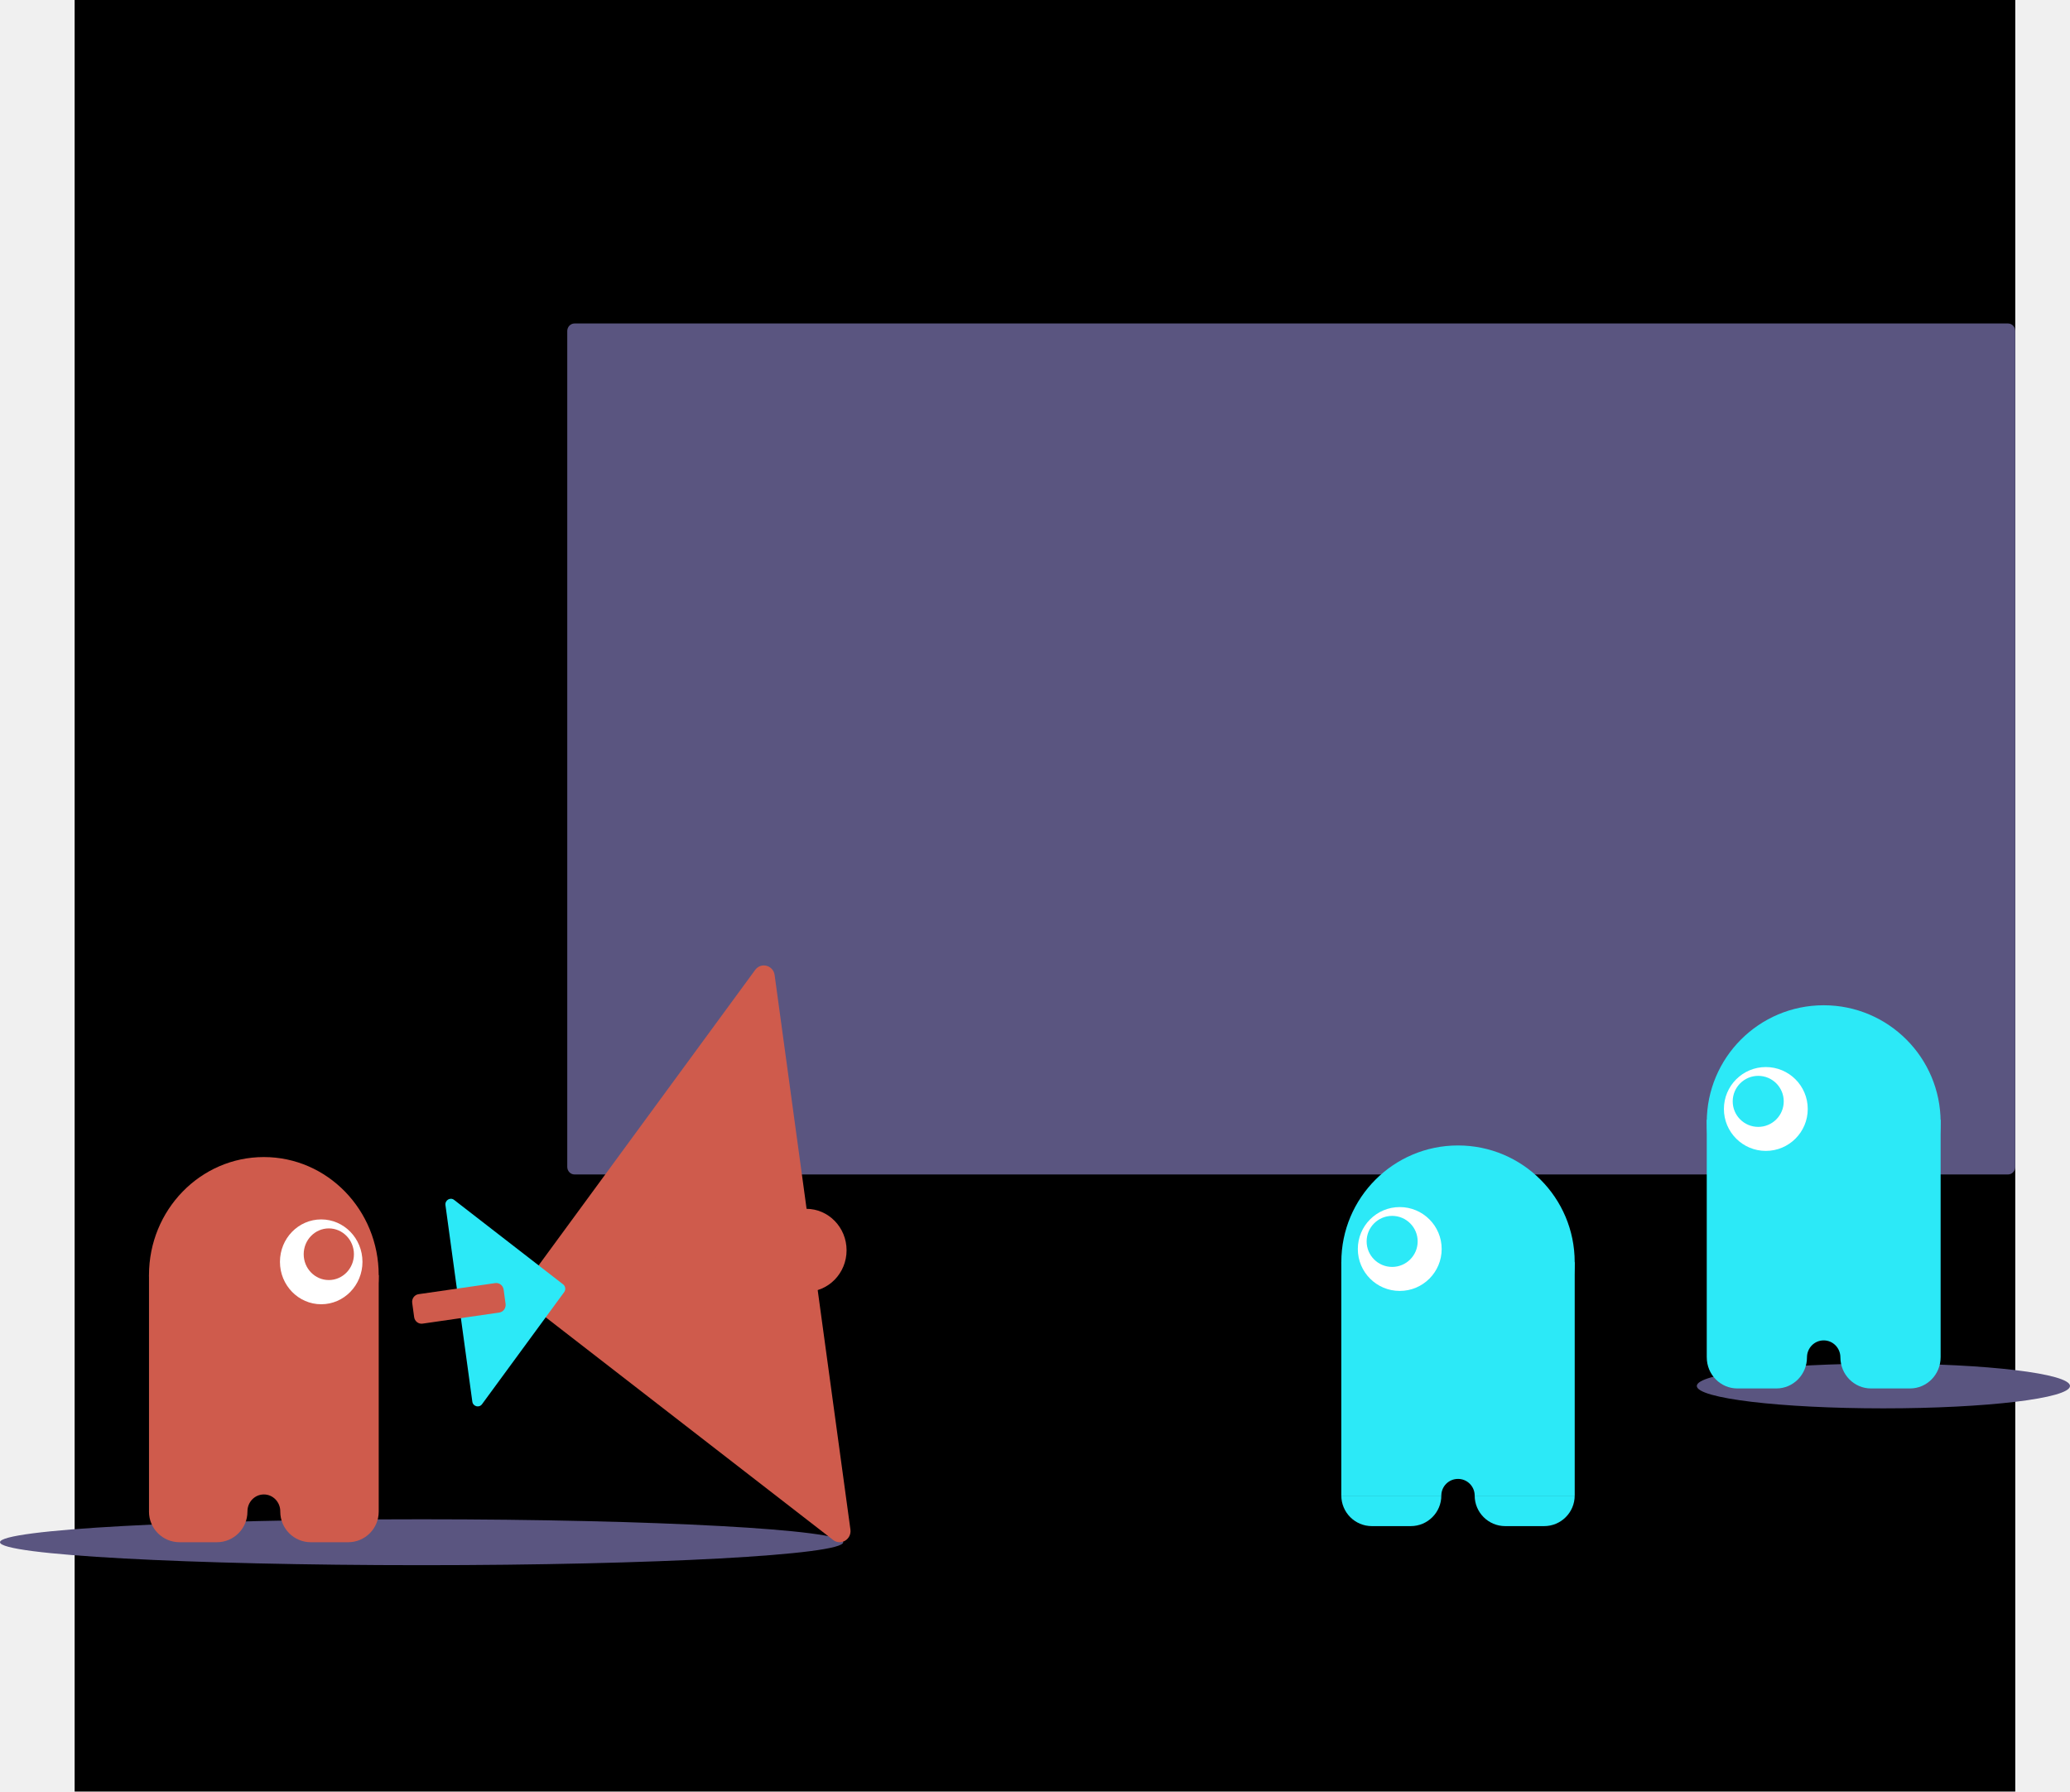
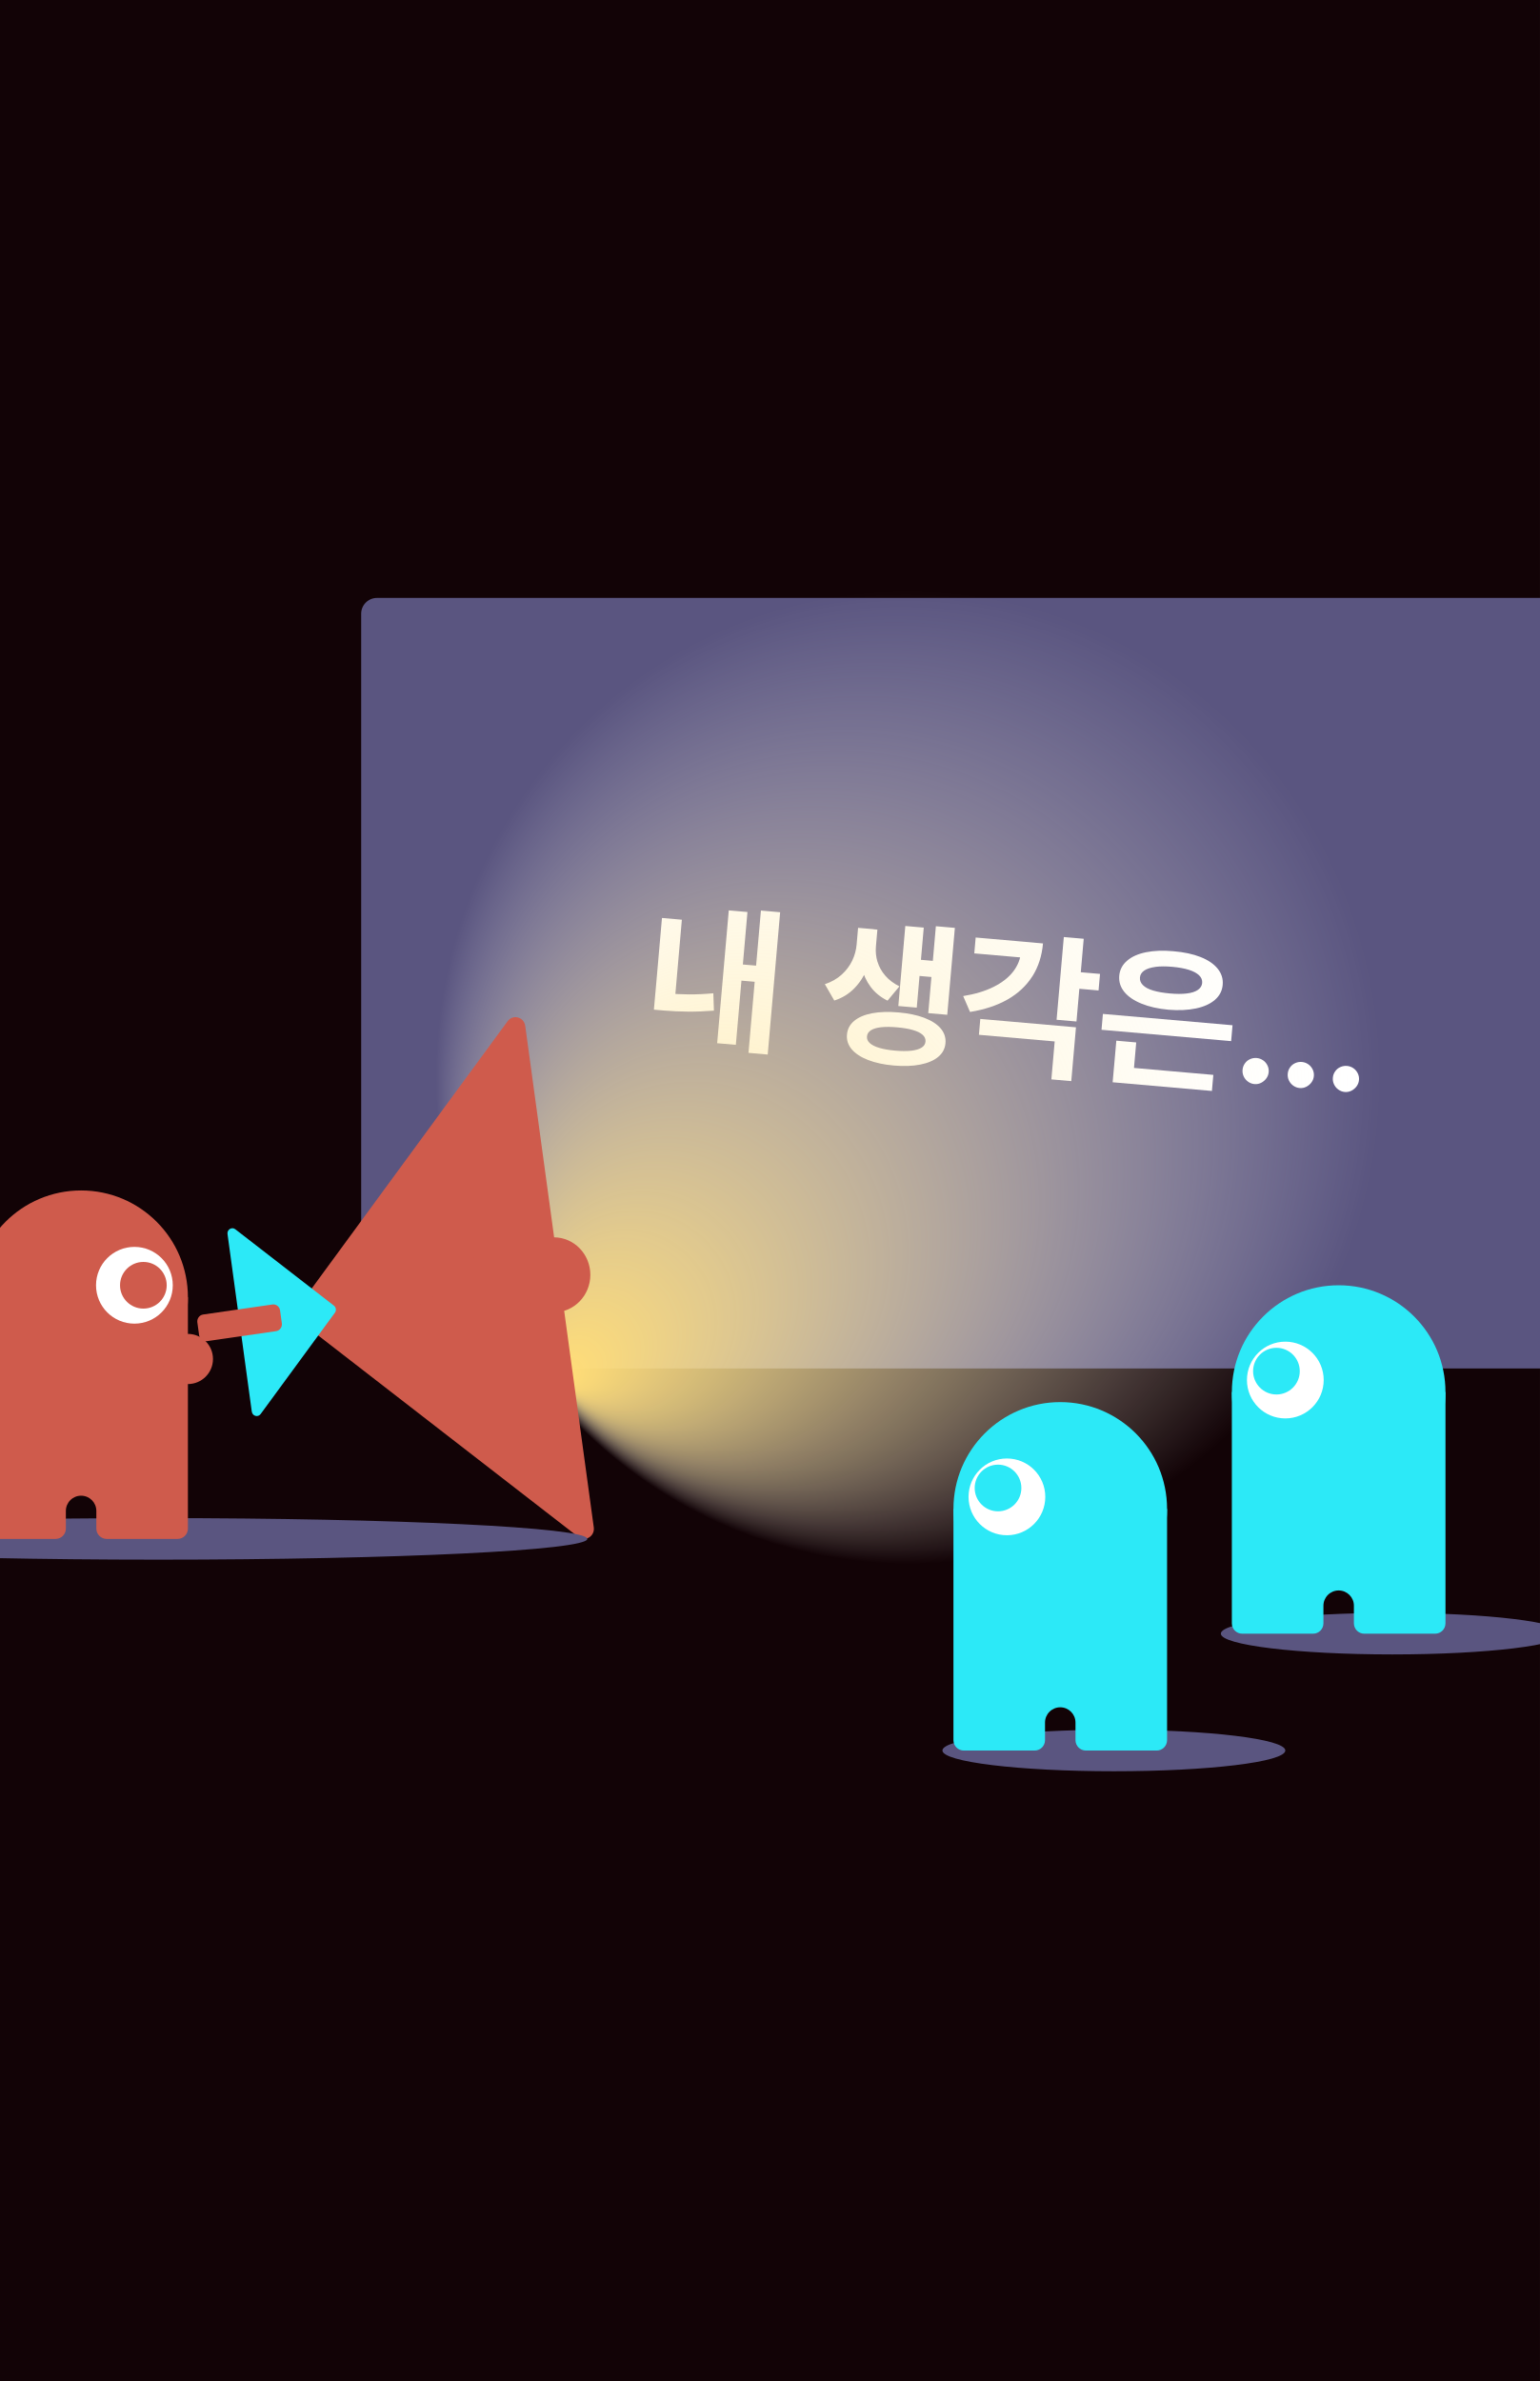
- <svg xmlns="http://www.w3.org/2000/svg" width="416" height="360" viewBox="0 0 416 360" fill="none">
-   <rect x="15" width="390" height="360" fill="black" />
-   <path d="M403.545 65H115.455C114.651 65 114 65.684 114 66.527V234.473C114 235.316 114.651 236 115.455 236H403.545C404.349 236 405 235.316 405 234.473V66.527C405 65.684 404.349 65 403.545 65Z" fill="#5A5580" />
-   <path d="M84.73 314.512C131.526 314.512 169.461 312.448 169.461 309.9C169.461 307.353 131.526 305.289 84.73 305.289C37.935 305.289 0 307.353 0 309.9C0 312.448 37.935 314.512 84.73 314.512Z" fill="#5A5580" />
-   <path d="M155.675 195.936L170.905 307.337C171.176 309.316 168.983 310.646 167.428 309.442L105.627 261.569C104.664 260.824 104.47 259.414 105.196 258.424L151.766 194.897C152.935 193.299 155.403 193.953 155.675 195.936Z" fill="#CF5B4C" />
-   <path d="M162.025 259.571C166.503 259.571 170.133 255.839 170.133 251.237C170.133 246.634 166.503 242.903 162.025 242.903C157.547 242.903 153.917 246.634 153.917 251.237C153.917 255.839 157.547 259.571 162.025 259.571Z" fill="#CF5B4C" />
-   <path d="M162.025 256.307C164.749 256.307 166.958 254.037 166.958 251.237C166.958 248.437 164.749 246.166 162.025 246.166C159.301 246.166 157.092 248.437 157.092 251.237C157.092 254.037 159.301 256.307 162.025 256.307Z" fill="#CF5B4C" />
-   <path d="M139.707 262.795C144.185 262.795 147.815 259.064 147.815 254.462C147.815 249.859 144.185 246.128 139.707 246.128C135.229 246.128 131.599 249.859 131.599 254.462C131.599 259.064 135.229 262.795 139.707 262.795Z" fill="#CF5B4C" />
-   <path d="M139.707 259.532C142.431 259.532 144.64 257.262 144.64 254.462C144.64 251.662 142.431 249.391 139.707 249.391C136.982 249.391 134.774 251.662 134.774 254.462C134.774 257.262 136.982 259.532 139.707 259.532Z" fill="#CF5B4C" />
-   <path d="M94.921 281.641L89.522 242.166C89.388 241.176 90.485 240.511 91.26 241.111L113.162 258.077C113.644 258.451 113.739 259.154 113.376 259.647L96.874 282.16C96.289 282.959 95.055 282.63 94.921 281.641Z" fill="#2CE9F7" />
-   <path d="M84.929 265.974L100.324 263.751C101.145 263.632 101.718 262.849 101.604 262.004L101.214 259.146C101.099 258.302 100.339 257.71 99.514 257.832L84.119 260.056C83.297 260.174 82.724 260.958 82.839 261.802L83.229 264.66C83.343 265.504 84.104 266.097 84.929 265.974Z" fill="#CF5B4C" />
-   <path d="M53.024 279.959C65.772 279.959 76.106 269.336 76.106 256.231C76.106 243.126 65.772 232.503 53.024 232.503C40.276 232.503 29.941 243.126 29.941 256.231C29.941 269.336 40.276 279.959 53.024 279.959Z" fill="#CF5B4C" />
-   <path d="M76.11 256.231V303.688H56.325C56.325 301.815 54.85 300.298 53.028 300.298C51.205 300.298 49.73 301.815 49.73 303.688H29.945V256.231H76.114H76.11ZM49.726 303.76V303.688H29.941V303.76C29.941 307.153 32.692 309.9 36.081 309.9H43.586C46.979 309.9 49.726 307.149 49.726 303.76ZM76.11 303.76V303.688H56.325V303.76C56.325 307.153 59.076 309.9 62.465 309.9H69.97C73.363 309.9 76.11 307.149 76.11 303.76Z" fill="#CF5B4C" />
-   <path d="M64.552 262.081C69.131 262.081 72.843 258.264 72.843 253.556C72.843 248.848 69.131 245.032 64.552 245.032C59.972 245.032 56.26 248.848 56.26 253.556C56.26 258.264 59.972 262.081 64.552 262.081Z" fill="white" />
-   <path d="M66.08 257.217C68.868 257.217 71.128 254.894 71.128 252.028C71.128 249.162 68.868 246.839 66.08 246.839C63.292 246.839 61.033 249.162 61.033 252.028C61.033 254.894 63.292 257.217 66.08 257.217Z" fill="#CF5B4C" />
-   <path d="M293.01 277.068C305.961 277.068 316.46 266.57 316.46 253.619C316.46 240.668 305.961 230.17 293.01 230.17C280.06 230.17 269.561 240.668 269.561 253.619C269.561 266.57 280.06 277.068 293.01 277.068Z" fill="#2CE9F7" />
-   <path d="M316.464 253.623V300.525H296.361C296.361 298.676 294.863 297.174 293.01 297.174C291.157 297.174 289.659 298.672 289.659 300.525H269.557V253.623H316.46H316.464ZM289.663 300.521H269.561C269.561 303.915 272.312 306.662 275.701 306.662H283.519C286.912 306.662 289.659 303.911 289.659 300.521H289.663ZM316.464 300.521H296.361C296.361 303.915 299.112 306.662 302.502 306.662H310.319C313.712 306.662 316.46 303.911 316.46 300.521H316.464Z" fill="#2CE9F7" />
-   <path d="M281.303 259.404C285.956 259.404 289.728 255.632 289.728 250.979C289.728 246.325 285.956 242.553 281.303 242.553C276.65 242.553 272.878 246.325 272.878 250.979C272.878 255.632 276.65 259.404 281.303 259.404Z" fill="white" />
-   <path d="M279.775 254.578C282.606 254.578 284.902 252.282 284.902 249.45C284.902 246.618 282.606 244.322 279.775 244.322C276.943 244.322 274.647 246.618 274.647 249.45C274.647 252.282 276.943 254.578 279.775 254.578Z" fill="#2CE9F7" />
-   <path d="M378.5 283C399.211 283 416 280.985 416 278.5C416 276.015 399.211 274 378.5 274C357.789 274 341 276.015 341 278.5C341 280.985 357.789 283 378.5 283Z" fill="#5A5580" />
-   <path d="M366.5 249C379.479 249 390 238.479 390 225.5C390 212.521 379.479 202 366.5 202C353.521 202 343 212.521 343 225.5C343 238.479 353.521 249 366.5 249Z" fill="#2CE9F7" />
-   <path d="M390 225V272.752H369.858C369.858 270.869 368.357 269.341 366.5 269.341C364.643 269.341 363.142 270.866 363.142 272.752H343V225H389.996H390ZM363.146 272.748H343.004C343.004 276.203 345.76 279 349.156 279H356.99C360.39 279 363.142 276.199 363.142 272.748H363.146ZM390 272.748H369.858C369.858 276.203 372.614 279 376.01 279H383.844C387.243 279 389.996 276.199 389.996 272.748H390Z" fill="#2CE9F7" />
-   <path d="M354.872 231.266C359.525 231.266 363.297 227.494 363.297 222.841C363.297 218.188 359.525 214.416 354.872 214.416C350.219 214.416 346.447 218.188 346.447 222.841C346.447 227.494 350.219 231.266 354.872 231.266Z" fill="white" />
-   <path d="M353.344 226.44C356.176 226.44 358.471 224.145 358.471 221.313C358.471 218.481 356.176 216.185 353.344 216.185C350.512 216.185 348.216 218.481 348.216 221.313C348.216 224.145 350.512 226.44 353.344 226.44Z" fill="#2CE9F7" />
+ <svg xmlns="http://www.w3.org/2000/svg" id="_레이어_1" data-name="레이어 1" viewBox="0 0 390 603">
+   <defs>
+     <style>
+       .cls-1 {
+         fill: url(#_무제_그라디언트_12);
+       }
+ 
+       .cls-2 {
+         fill: #5a5580;
+       }
+ 
+       .cls-3 {
+         fill: #fff;
+       }
+ 
+       .cls-4 {
+         fill: #2ce9f7;
+       }
+ 
+       .cls-5 {
+         fill: #cf5b4c;
+       }
+ 
+       .cls-6 {
+         fill: #120306;
+       }
+     </style>
+     <radialGradient id="_무제_그라디언트_12" data-name="무제 그라디언트 12" cx="352.39" cy="290.46" fx="239.7" fy="385.64" r="152.6" gradientTransform="translate(-93.21 -39.83) scale(.98 1.01)" gradientUnits="userSpaceOnUse">
+       <stop offset=".01" stop-color="#ffdd78" />
+       <stop offset=".8" stop-color="#fff" stop-opacity="0" />
+     </radialGradient>
+   </defs>
+   <rect class="cls-6" y="0" width="390" height="603" />
+   <rect class="cls-6" y="0" width="390" height="603" />
+   <rect class="cls-2" x="91.47" y="151.43" width="348.48" height="195.15" rx="4" ry="4" />
+   <g>
+     <path class="cls-3" d="M174.52,251.83c1.99.02,4.04-.08,6.14-.28l.15,4.4c-2.3.18-4.5.27-6.59.25-2.09-.02-4.16-.11-6.2-.29l-2.41-.21.38-4.37,2.41.21c2.08.18,4.12.28,6.11.3ZM170.87,253.71l-5.04-.44,1.82-20.79,5.04.44-1.82,20.79ZM186.36,264.61l-4.73-.41,2.94-33.64,4.73.41-2.94,33.64ZM192.47,248.76l-6.11-.53.36-4.09,6.11.53-.36,4.09ZM194.43,267.07l-4.87-.43,3.15-36.04,4.87.43-3.15,36.04Z" />
+     <path class="cls-3" d="M219.49,245.49c-.75,1.87-1.82,3.5-3.21,4.89-1.38,1.39-3.05,2.4-4.99,3.01l-2.39-4.14c1.68-.56,3.1-1.36,4.26-2.42,1.16-1.05,2.05-2.24,2.67-3.54.63-1.31,1-2.67,1.12-4.08l.37-4.23,3.94.34-.37,4.23c-.18,2.08-.65,4.06-1.41,5.93ZM234.1,257.78c1.83.69,3.21,1.59,4.14,2.68.93,1.1,1.33,2.35,1.21,3.74-.12,1.38-.73,2.54-1.84,3.46-1.1.92-2.62,1.57-4.55,1.95-1.93.38-4.16.46-6.69.24-2.52-.22-4.69-.69-6.52-1.4-1.83-.71-3.21-1.62-4.14-2.71-.93-1.1-1.33-2.34-1.21-3.72.12-1.4.73-2.56,1.84-3.48,1.1-.92,2.61-1.56,4.53-1.93,1.92-.36,4.14-.43,6.68-.21,2.53.22,4.71.68,6.55,1.37ZM222.24,243.57c.38,1.27,1.04,2.44,1.96,3.52.93,1.08,2.13,1.98,3.59,2.71l-3.01,3.62c-1.76-.86-3.18-2.02-4.27-3.47-1.09-1.46-1.84-3.09-2.26-4.91-.42-1.82-.54-3.73-.37-5.73l.37-4.23,3.96.35-.37,4.23c-.12,1.34.01,2.65.39,3.92ZM223.18,260.15c-1.13.12-2,.38-2.61.77s-.95.91-1,1.56c-.06.65.18,1.21.72,1.7.54.49,1.34.89,2.43,1.21,1.08.32,2.41.55,4,.69,1.58.14,2.93.14,4.05.02,1.12-.13,1.99-.38,2.61-.77.62-.38.96-.9,1.01-1.55.06-.65-.19-1.22-.73-1.71-.54-.49-1.36-.9-2.46-1.21-1.1-.32-2.42-.54-3.98-.68-1.57-.14-2.92-.15-4.04-.03ZM232.18,255.19l-4.67-.41,1.77-20.27,4.67.41-1.77,20.27ZM237.22,247.55l-5.78-.51.36-4.09,5.78.51-.36,4.09ZM239.9,257l-4.81-.42,1.93-22.01,4.81.42-1.93,22.01Z" />
+     <path class="cls-3" d="M261.45,247.26c-1.52,2.39-3.61,4.34-6.26,5.86-2.66,1.51-5.83,2.57-9.52,3.16l-1.74-4.02c3.02-.49,5.6-1.27,7.73-2.34,2.13-1.07,3.78-2.36,4.95-3.88,1.17-1.52,1.83-3.2,2-5.05l.22-2.53,5.32.47c-.28,3.16-1.17,5.94-2.69,8.33ZM261.51,242.74l-14.76-1.29.35-4.02,14.76,1.29-.35,4.02ZM271.31,273.8l-5.04-.44.84-9.61-19.19-1.68.35-4.02,24.23,2.12-1.19,13.63ZM272.63,258.7l-5.04-.44,1.83-20.95,5.04.44-1.83,20.95ZM278.22,250.84l-6.29-.55.37-4.19,6.29.55-.37,4.19Z" />
+     <path class="cls-3" d="M311.8,263.67l-32.83-2.87.35-4.02,32.83,2.87-.35,4.02ZM306.93,276.29l-25.14-2.2.36-4.07,25.14,2.2-.36,4.07ZM287.08,271.77l-5.04-.44.68-7.77,5.04.44-.68,7.77ZM304.04,242.37c1.93.76,3.38,1.75,4.35,2.96.98,1.21,1.4,2.57,1.27,4.08-.13,1.52-.79,2.78-1.96,3.8-1.17,1.02-2.77,1.75-4.8,2.18s-4.35.54-6.96.33c-2.64-.24-4.92-.76-6.84-1.54s-3.38-1.77-4.36-2.98c-.98-1.21-1.41-2.57-1.28-4.09.13-1.5.79-2.77,1.97-3.79,1.18-1.03,2.78-1.75,4.81-2.16s4.36-.5,7-.25c2.61.22,4.88.7,6.81,1.46ZM292.59,244.88c-1.2.16-2.14.47-2.8.92-.66.45-1.03,1.04-1.09,1.77-.06.71.19,1.35.76,1.92.57.57,1.43,1.03,2.59,1.37,1.16.35,2.58.59,4.25.74,1.66.15,3.09.15,4.28,0,1.19-.14,2.12-.44,2.79-.9.66-.46,1.03-1.05,1.09-1.76.06-.73-.19-1.37-.77-1.93-.58-.56-1.44-1.03-2.59-1.39-1.15-.37-2.56-.62-4.22-.77-1.66-.15-3.09-.14-4.3.02Z" />
+     <path class="cls-3" d="M316.08,273.94c-.49-.35-.85-.8-1.1-1.33-.25-.53-.34-1.1-.29-1.69.05-.58.24-1.11.58-1.59.33-.48.77-.85,1.31-1.09.54-.25,1.11-.34,1.7-.29s1.13.25,1.61.58c.48.33.85.77,1.11,1.3.26.53.36,1.09.31,1.67-.05.59-.25,1.13-.6,1.61-.35.48-.79.85-1.32,1.12-.53.27-1.1.37-1.69.32s-1.13-.26-1.62-.61Z" />
+     <path class="cls-3" d="M327.52,274.94c-.49-.35-.85-.8-1.1-1.33-.25-.53-.34-1.1-.29-1.69.05-.58.24-1.11.58-1.59.33-.48.77-.85,1.31-1.09.54-.25,1.11-.34,1.7-.29.59.05,1.13.25,1.61.58.48.33.85.77,1.11,1.3.26.53.36,1.09.31,1.67-.05.59-.25,1.13-.6,1.61-.35.48-.79.85-1.32,1.12-.53.27-1.1.37-1.69.32-.59-.05-1.13-.26-1.62-.61Z" />
+     <path class="cls-3" d="M338.95,275.94c-.49-.35-.85-.8-1.1-1.33-.25-.53-.34-1.1-.29-1.69.05-.58.24-1.11.58-1.59.33-.48.77-.85,1.31-1.09.54-.24,1.11-.34,1.7-.29.59.05,1.13.25,1.61.58.48.33.85.77,1.11,1.3.26.53.36,1.09.31,1.67-.05.59-.25,1.13-.6,1.61-.35.48-.79.85-1.32,1.12-.53.27-1.1.37-1.69.32-.59-.05-1.13-.26-1.62-.61Z" />
+   </g>
+   <ellipse class="cls-1" cx="253.67" cy="254.07" rx="150.21" ry="154.41" />
+   <g>
+     <path class="cls-5" d="M133.02,259.81l17.36,127c.31,2.26-2.19,3.77-3.96,2.4l-70.46-54.58c-1.1-.85-1.32-2.46-.49-3.58l53.09-72.43c1.34-1.82,4.15-1.07,4.45,1.18Z" />
+     <ellipse class="cls-5" cx="140.27" cy="322.86" rx="9.24" ry="9.5" />
+     <ellipse class="cls-5" cx="140.27" cy="322.86" rx="5.63" ry="5.78" />
+     <ellipse class="cls-5" cx="114.82" cy="326.53" rx="9.24" ry="9.5" />
+     <ellipse class="cls-5" cx="114.82" cy="326.53" rx="5.63" ry="5.78" />
+     <path class="cls-4" d="M63.77,357.52l-6.15-45c-.15-1.13,1.1-1.89,1.98-1.2l24.97,19.34c.55.43.66,1.23.25,1.79l-18.81,25.66c-.67.91-2.07.54-2.23-.59Z" />
+     <path class="cls-5" d="M52.37,339.66l17.55-2.54c.94-.14,1.59-1.03,1.46-1.99l-.45-3.26c-.13-.96-1-1.64-1.94-1.5l-17.55,2.54c-.94.14-1.59,1.03-1.46,1.99l.45,3.26c.13.96,1,1.64,1.94,1.5Z" />
+   </g>
+   <circle class="cls-4" cx="339.03" cy="352.55" r="27.05" />
+   <g>
+     <path class="cls-2" d="M309.19,413.73c0,2.9,19.44,5.26,43.42,5.26,23.98,0,43.42-2.35,43.42-5.26,0-2.9-19.44-5.26-43.42-5.26-23.98,0-43.42,2.35-43.42,5.26Z" />
+     <path class="cls-4" d="M366.08,352.55v54.1s0,0,0,0v4.47c0,1.45-1.17,2.62-2.62,2.62h-17.95c-1.44,0-2.62-1.17-2.62-2.62v-4.47c0-2.13-1.73-3.86-3.86-3.86s-3.86,1.73-3.86,3.86v4.47c0,1.45-1.17,2.62-2.62,2.62h-17.95c-1.45,0-2.62-1.17-2.62-2.62v-58.56h54.1Z" />
+   </g>
+   <circle class="cls-4" cx="268.52" cy="382.14" r="27.05" />
+   <g>
+     <path class="cls-2" d="M238.68,443.32c0,2.9,19.44,5.26,43.42,5.26,23.98,0,43.42-2.35,43.42-5.26,0-2.9-19.44-5.26-43.42-5.26-23.98,0-43.42,2.35-43.42,5.26Z" />
+     <path class="cls-4" d="M295.57,382.14v54.1s0,0,0,0v4.47c0,1.45-1.17,2.62-2.62,2.62h-17.95c-1.44,0-2.62-1.17-2.62-2.62v-4.47c0-2.13-1.73-3.86-3.86-3.86s-3.86,1.73-3.86,3.86v4.47c0,1.45-1.17,2.62-2.62,2.62h-17.95c-1.45,0-2.62-1.17-2.62-2.62v-58.56h54.1Z" />
+   </g>
+   <g>
+     <path class="cls-3" d="M264.73,379.09c0,5.37-4.35,9.72-9.72,9.72s-9.72-4.35-9.72-9.72,4.35-9.72,9.72-9.72,9.72,4.35,9.72,9.72Z" />
+     <path class="cls-4" d="M258.67,376.84c0,3.27-2.65,5.91-5.91,5.91s-5.91-2.65-5.91-5.91c0-3.27,2.65-5.91,5.91-5.91s5.91,2.65,5.91,5.91Z" />
+   </g>
+   <g>
+     <path class="cls-3" d="M335.24,349.5c0,5.37-4.35,9.72-9.72,9.72s-9.72-4.35-9.72-9.72,4.35-9.72,9.72-9.72,9.72,4.35,9.72,9.72Z" />
+     <path class="cls-4" d="M329.18,347.25c0,3.27-2.65,5.91-5.91,5.91s-5.91-2.65-5.91-5.91c0-3.27,2.65-5.91,5.91-5.91s5.91,2.65,5.91,5.91Z" />
+   </g>
+   <ellipse class="cls-2" cx="40.13" cy="389.73" rx="108.61" ry="5.26" />
+   <g>
+     <path class="cls-5" d="M47.59,328.55v54.1h0v4.47c0,1.45-1.17,2.62-2.62,2.62h-17.95c-1.44,0-2.62-1.17-2.62-2.62v-4.47c0-2.14-1.73-3.86-3.86-3.86s-3.86,1.73-3.86,3.86v4.47c0,1.45-1.17,2.62-2.62,2.62H-3.9c-1.45,0-2.62-1.17-2.62-2.62v-58.57h54.1Z" />
+     <circle class="cls-5" cx="20.54" cy="328.54" r="27.05" />
+     <circle class="cls-3" cx="34.04" cy="325.5" r="9.72" />
+     <circle class="cls-5" cx="36.31" cy="325.5" r="5.91" />
+     <circle class="cls-5" cx="47.59" cy="344.17" r="6.35" />
+   </g>
</svg>
